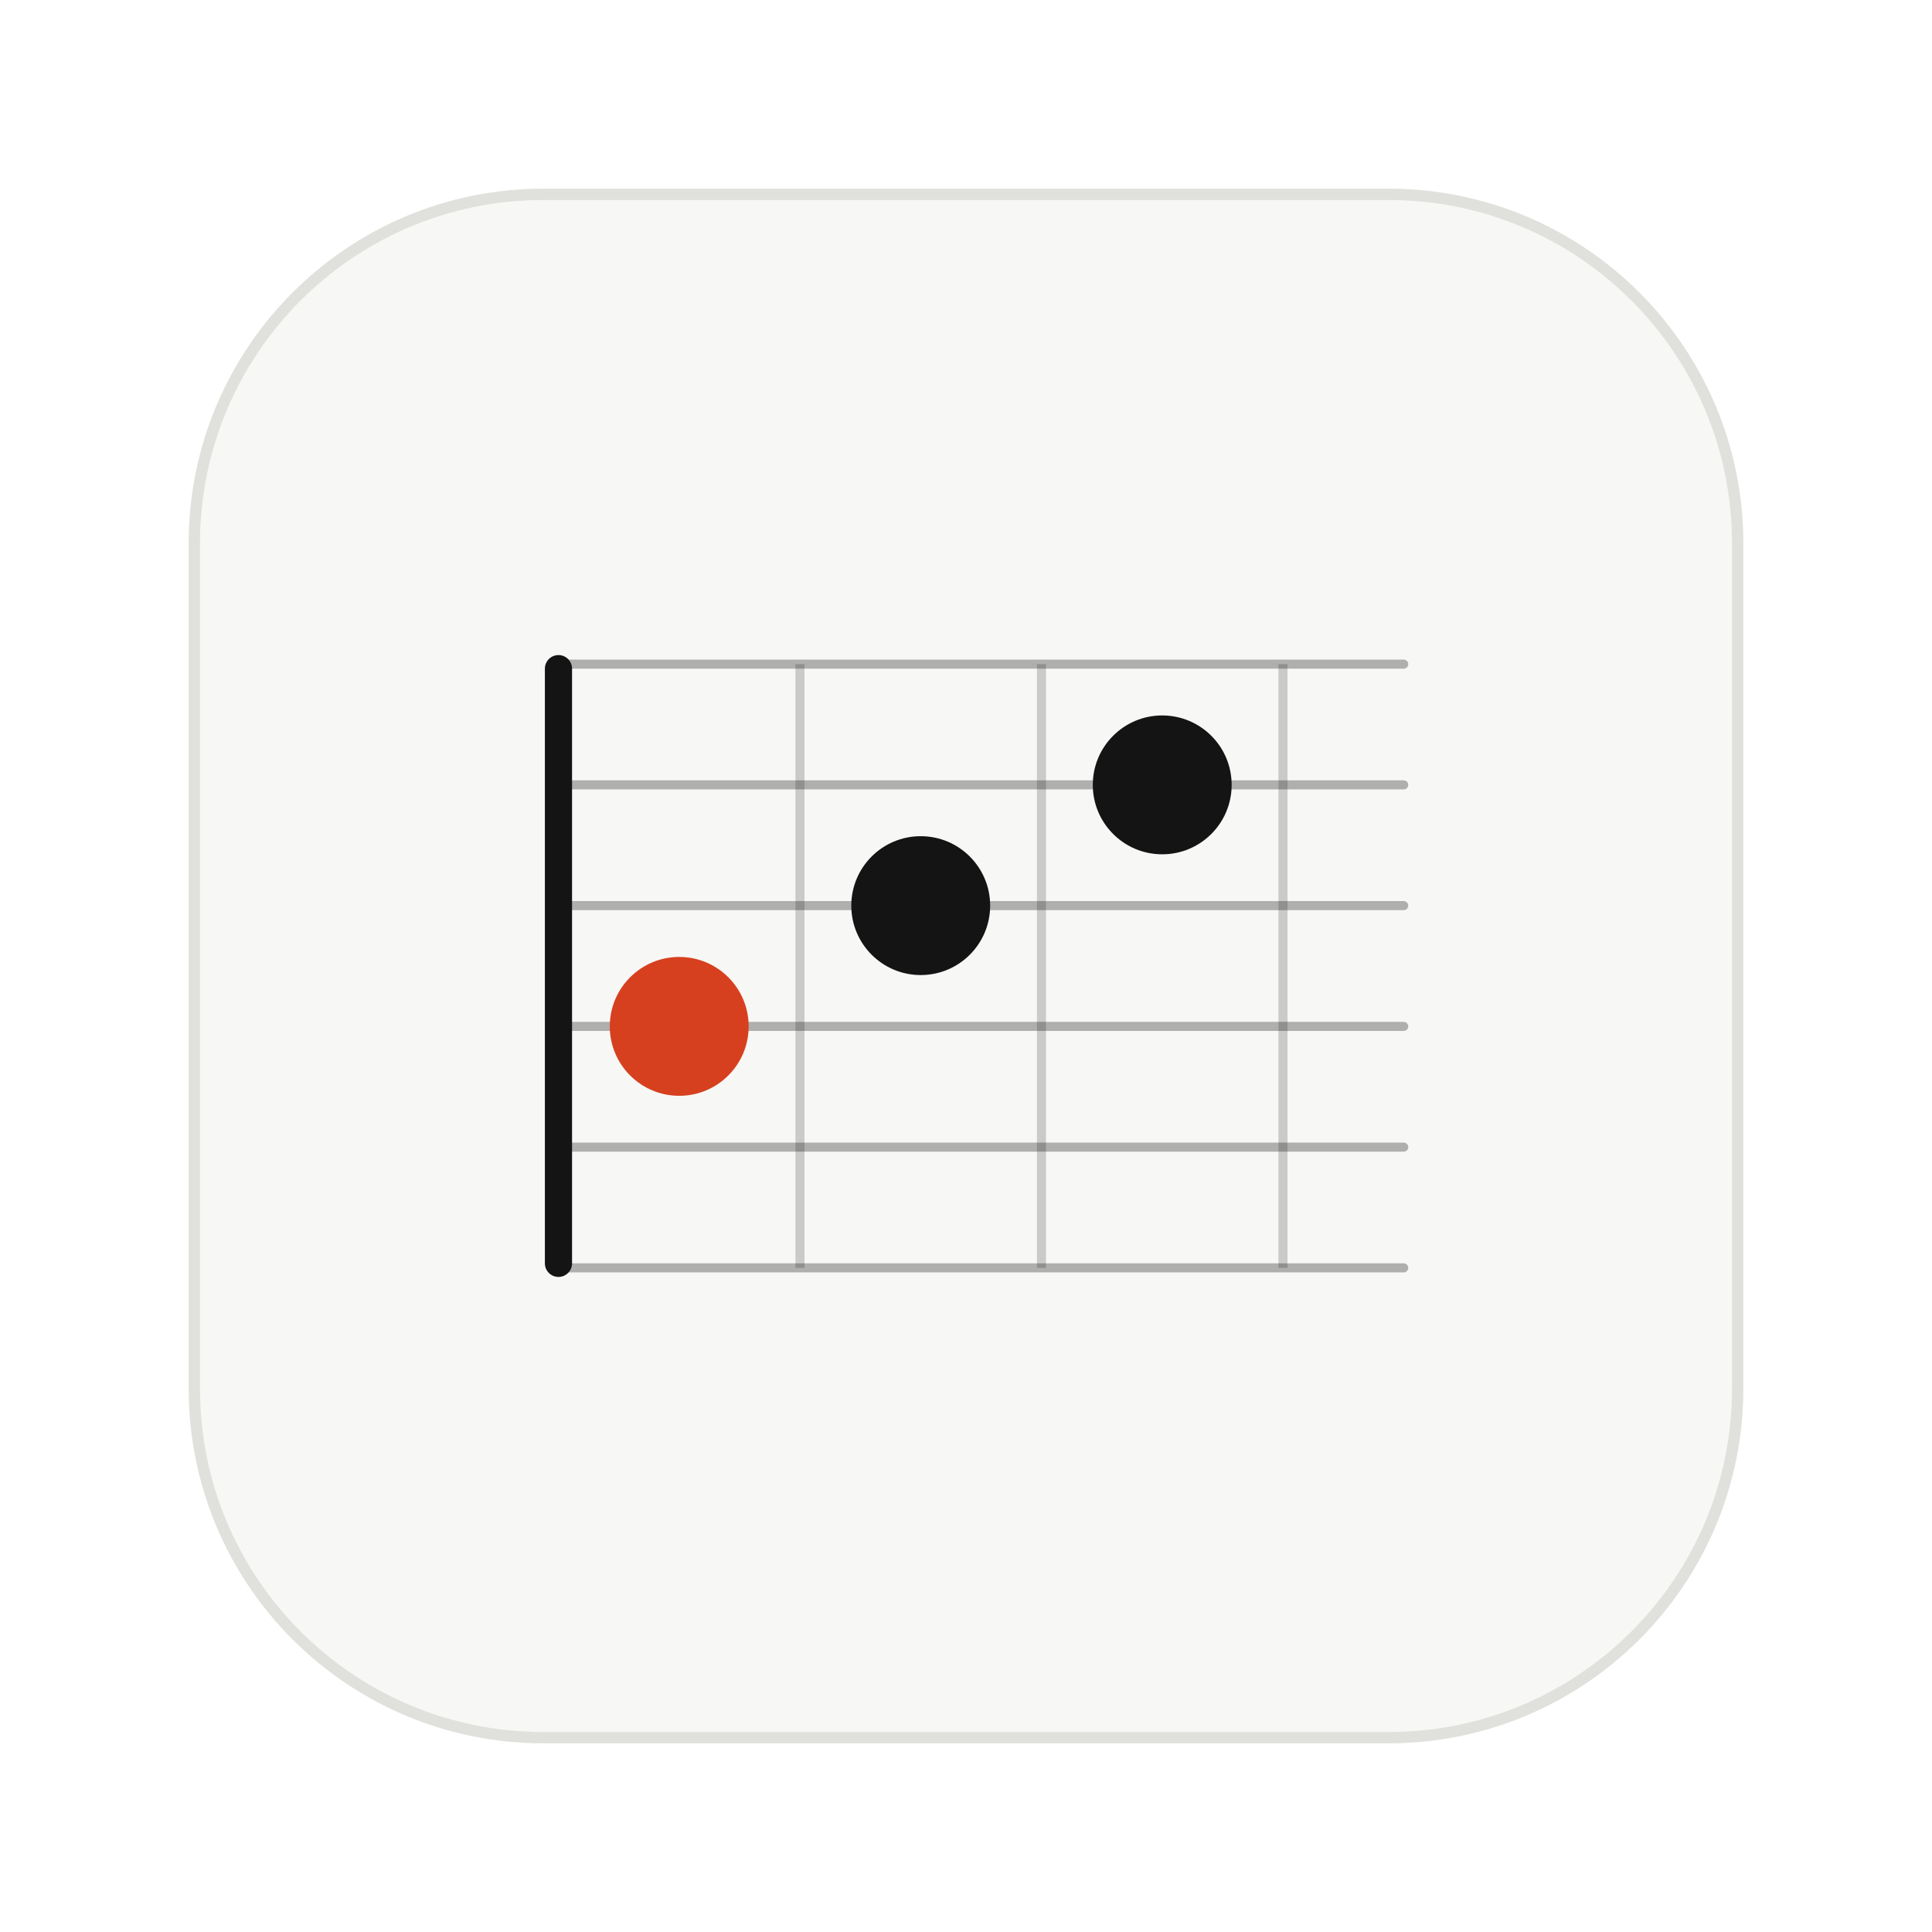
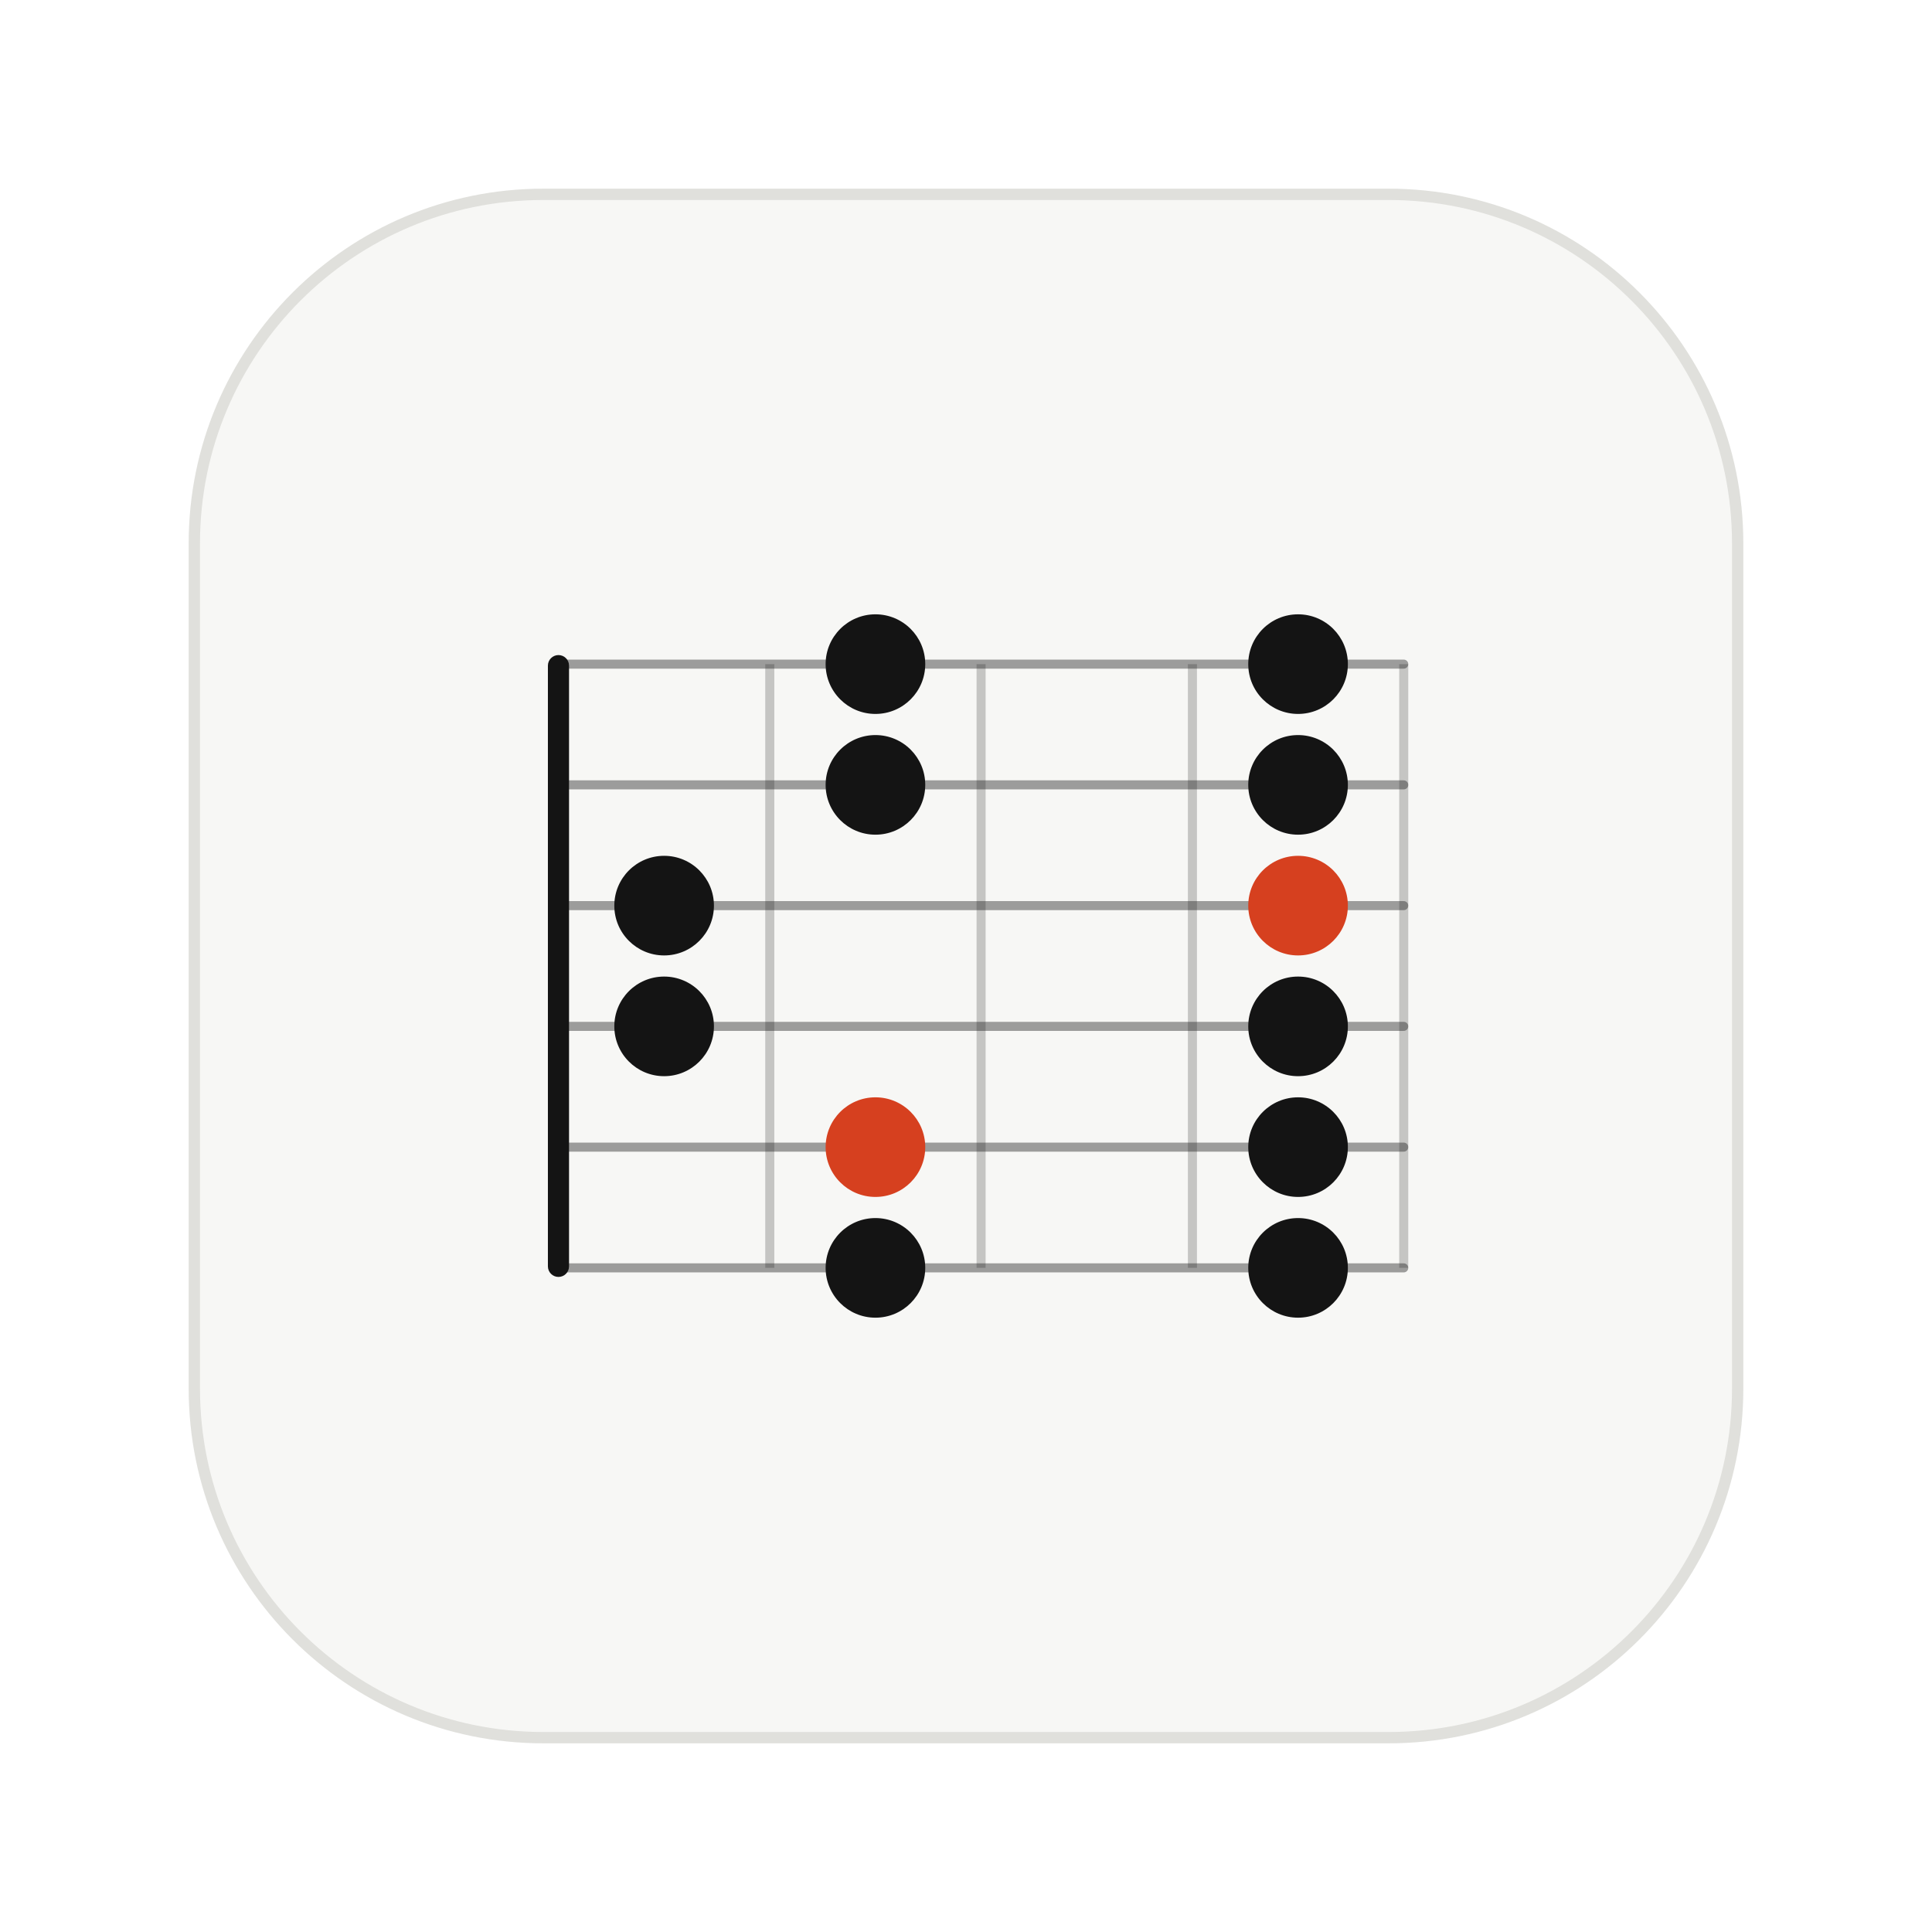
<svg xmlns="http://www.w3.org/2000/svg" viewBox="0 0 1024 1024">
  <rect x="103" y="103" width="818" height="818" rx="185" fill="#f7f7f5" stroke="#e0e0dc" stroke-width="6" />
  <g transform="translate(552 512) scale(0.8) translate(-512 -512)">
-     <line x1="192" y1="312.0" x2="752" y2="312.0" stroke="#141414" stroke-opacity=".32" stroke-width="6" stroke-linecap="round" />
-     <line x1="192" y1="392.0" x2="752" y2="392.0" stroke="#141414" stroke-opacity=".32" stroke-width="6" stroke-linecap="round" />
-     <line x1="192" y1="472.0" x2="752" y2="472.0" stroke="#141414" stroke-opacity=".32" stroke-width="6" stroke-linecap="round" />
-     <line x1="192" y1="552.0" x2="752" y2="552.0" stroke="#141414" stroke-opacity=".32" stroke-width="6" stroke-linecap="round" />
-     <line x1="192" y1="632.0" x2="752" y2="632.0" stroke="#141414" stroke-opacity=".32" stroke-width="6" stroke-linecap="round" />
-     <line x1="192" y1="712.0" x2="752" y2="712.0" stroke="#141414" stroke-opacity=".32" stroke-width="6" stroke-linecap="round" />
-     <line x1="352" y1="312" x2="352" y2="712" stroke="#141414" stroke-opacity=".2" stroke-width="6" />
-     <line x1="512" y1="312" x2="512" y2="712" stroke="#141414" stroke-opacity=".2" stroke-width="6" />
-     <line x1="672" y1="312" x2="672" y2="712" stroke="#141414" stroke-opacity=".2" stroke-width="6" />
-     <rect x="183.0" y="306" width="18" height="412" rx="9.0" fill="#141414" />
-     <circle cx="272" cy="552.0" r="46" fill="#d6401f" />
-     <circle cx="432" cy="472.0" r="46" fill="#141414" />
-     <circle cx="592" cy="392.0" r="46" fill="#141414" />
+     <line x1="192" y1="712.0" x2="752" y2="712.0" stroke="#141414" stroke-opacity=".4" stroke-width="6" stroke-linecap="round" />
+     <line x1="192" y1="632.0" x2="752" y2="632.0" stroke="#141414" stroke-opacity=".4" stroke-width="6" stroke-linecap="round" />
+     <line x1="192" y1="552.0" x2="752" y2="552.0" stroke="#141414" stroke-opacity=".4" stroke-width="6" stroke-linecap="round" />
+     <line x1="192" y1="472.0" x2="752" y2="472.0" stroke="#141414" stroke-opacity=".4" stroke-width="6" stroke-linecap="round" />
+     <line x1="192" y1="392.0" x2="752" y2="392.0" stroke="#141414" stroke-opacity=".4" stroke-width="6" stroke-linecap="round" />
+     <line x1="192" y1="312.0" x2="752" y2="312.0" stroke="#141414" stroke-opacity=".4" stroke-width="6" stroke-linecap="round" />
+     <line x1="332" y1="312" x2="332" y2="712" stroke="#141414" stroke-opacity=".22" stroke-width="6" />
+     <line x1="472" y1="312" x2="472" y2="712" stroke="#141414" stroke-opacity=".22" stroke-width="6" />
+     <line x1="612" y1="312" x2="612" y2="712" stroke="#141414" stroke-opacity=".22" stroke-width="6" />
+     <line x1="752" y1="312" x2="752" y2="712" stroke="#141414" stroke-opacity=".22" stroke-width="6" />
+     <rect x="185.0" y="306" width="14" height="412" rx="7.0" fill="#141414" />
+     <circle cx="402.0" cy="712.0" r="33" fill="#141414" />
+     <circle cx="682.0" cy="712.0" r="33" fill="#141414" />
+     <circle cx="402.0" cy="632.0" r="33" fill="#d6401f" />
+     <circle cx="682.0" cy="632.0" r="33" fill="#141414" />
+     <circle cx="262.0" cy="552.0" r="33" fill="#141414" />
+     <circle cx="682.0" cy="552.0" r="33" fill="#141414" />
+     <circle cx="262.0" cy="472.0" r="33" fill="#141414" />
+     <circle cx="682.0" cy="472.0" r="33" fill="#d6401f" />
+     <circle cx="402.0" cy="392.0" r="33" fill="#141414" />
+     <circle cx="682.0" cy="392.0" r="33" fill="#141414" />
+     <circle cx="402.0" cy="312.0" r="33" fill="#141414" />
+     <circle cx="682.0" cy="312.0" r="33" fill="#141414" />
  </g>
</svg>
